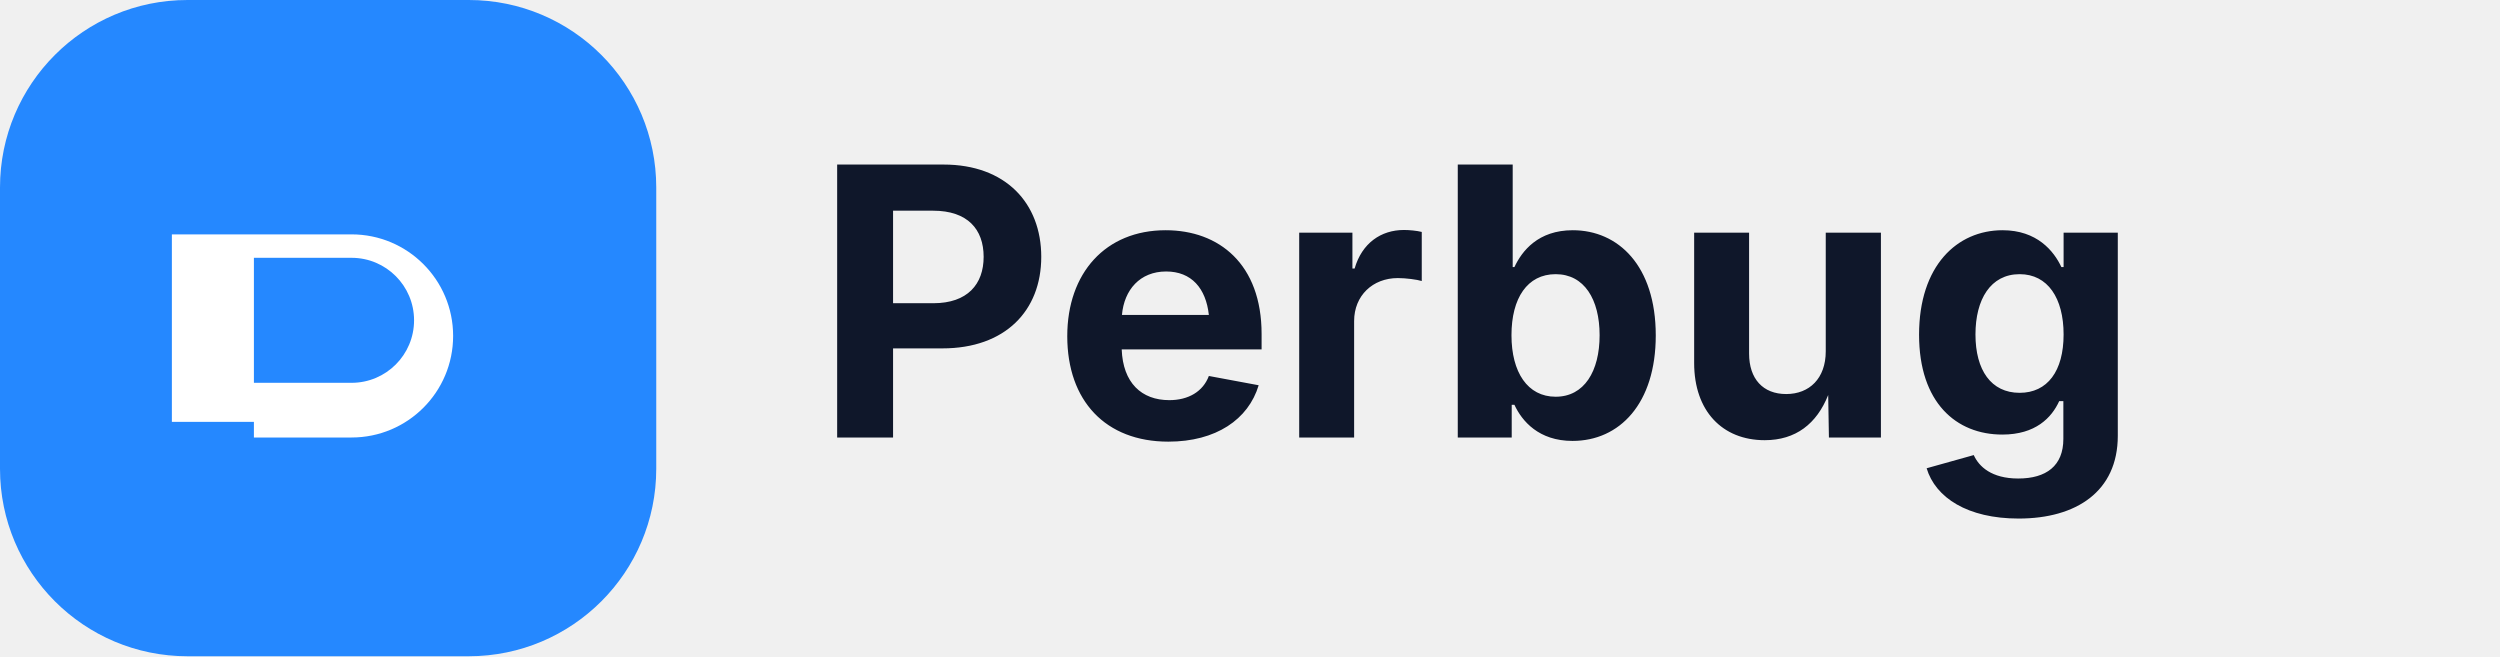
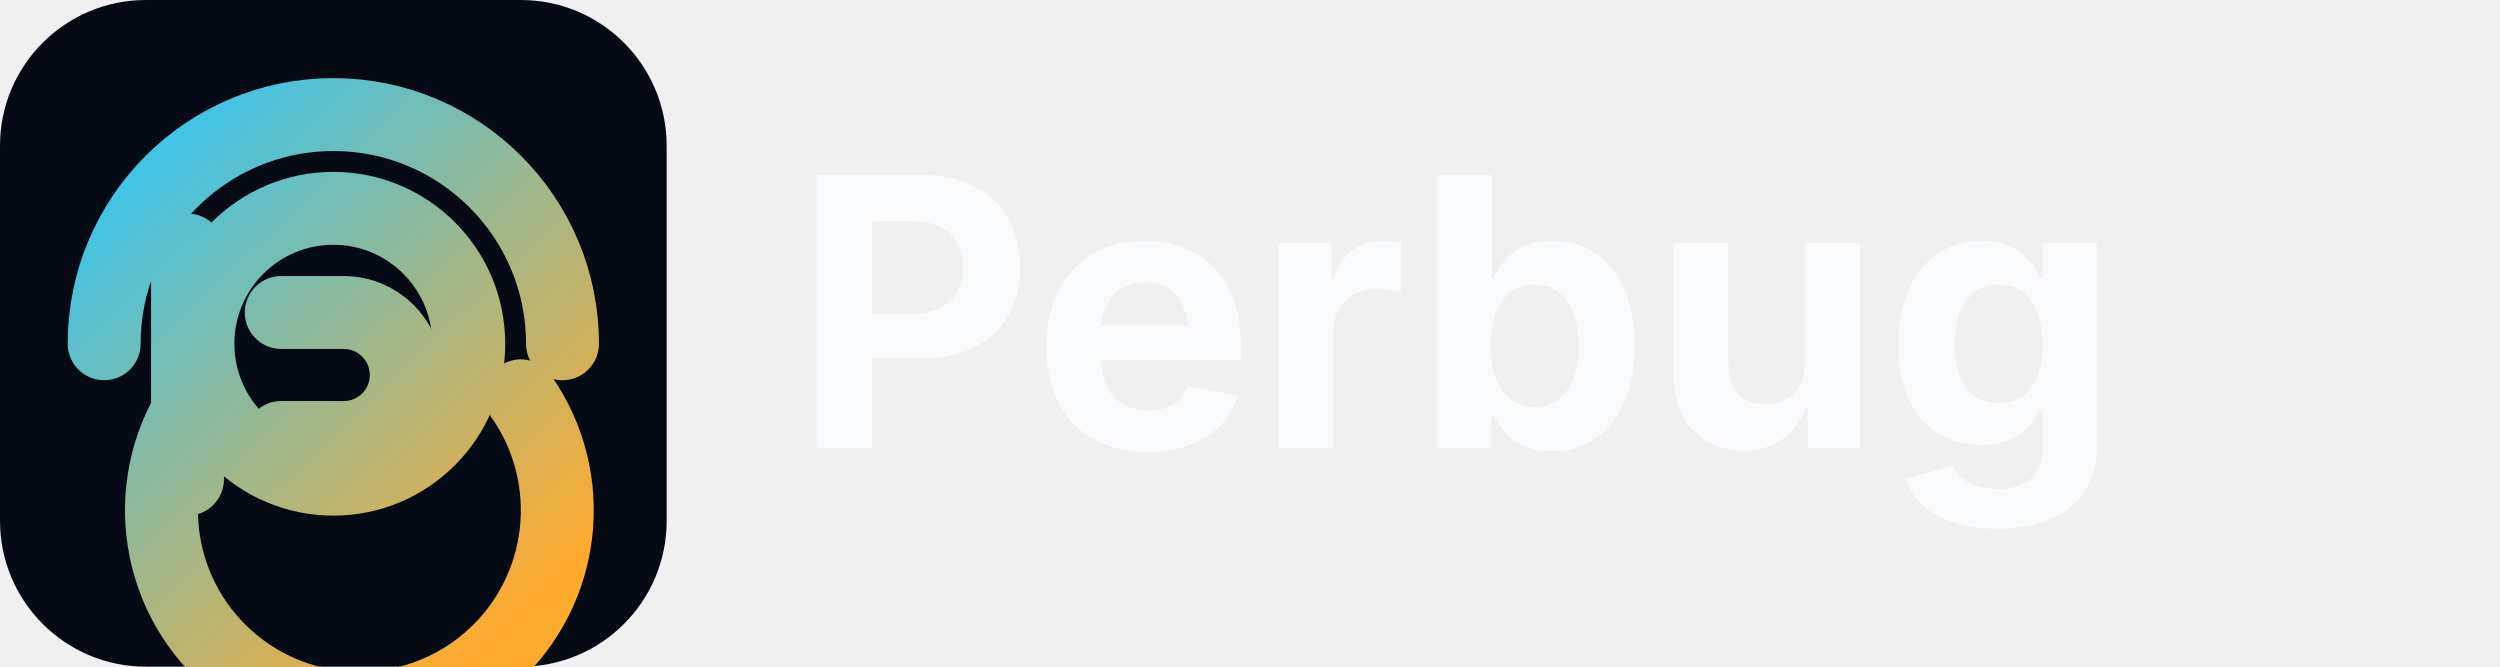
- <svg xmlns="http://www.w3.org/2000/svg" width="160" height="42" viewBox="0 0 160 42" fill="none">
-   <rect width="42" height="42" rx="12" fill="#2588FF" />
-   <path d="M11 27V15H22.5C26.09 15 29 17.91 29 21.5C29 25.09 26.09 28 22.5 28H16.25V27H11ZM16.25 24.5H22.5C24.709 24.5 26.5 22.709 26.5 20.5C26.5 18.291 24.709 16.5 22.5 16.5H16.25V24.5Z" fill="white" />
-   <text x="52" y="28" fill="#0f172a" font-family="Inter, Arial, sans-serif" font-size="24" font-weight="700">Perbug</text>
+ <svg xmlns="http://www.w3.org/2000/svg" width="240" height="64" viewBox="0 0 240 64" fill="none">
+   <defs>
+     <linearGradient id="markGradient" x1="10" y1="9" x2="54" y2="55" gradientUnits="userSpaceOnUse">
+       <stop stop-color="#27C7FF" />
+       <stop offset="1" stop-color="#FFAB2E" />
+     </linearGradient>
+   </defs>
+   <rect width="64" height="64" rx="14" fill="#060A14" />
+   <path d="M10 33A22 22 0 0 1 54 33" stroke="url(#markGradient)" stroke-width="7" stroke-linecap="round" />
+   <path d="M19 33A13 13 0 0 1 45 33A13 13 0 0 1 19 33" stroke="url(#markGradient)" stroke-width="7" stroke-linecap="round" />
+   <path d="M19 38A19 19 0 1 0 50 38" stroke="url(#markGradient)" stroke-width="7" stroke-linecap="round" />
+   <path d="M18 46V24" stroke="url(#markGradient)" stroke-width="7" stroke-linecap="round" />
+   <path d="M27 30H33A6 6 0 0 1 33 42H27" stroke="url(#markGradient)" stroke-width="7" stroke-linecap="round" stroke-linejoin="round" />
+   <text x="76" y="43" fill="#F8FAFC" font-family="Inter, Arial, sans-serif" font-size="36" font-weight="700">Perbug</text>
</svg>
